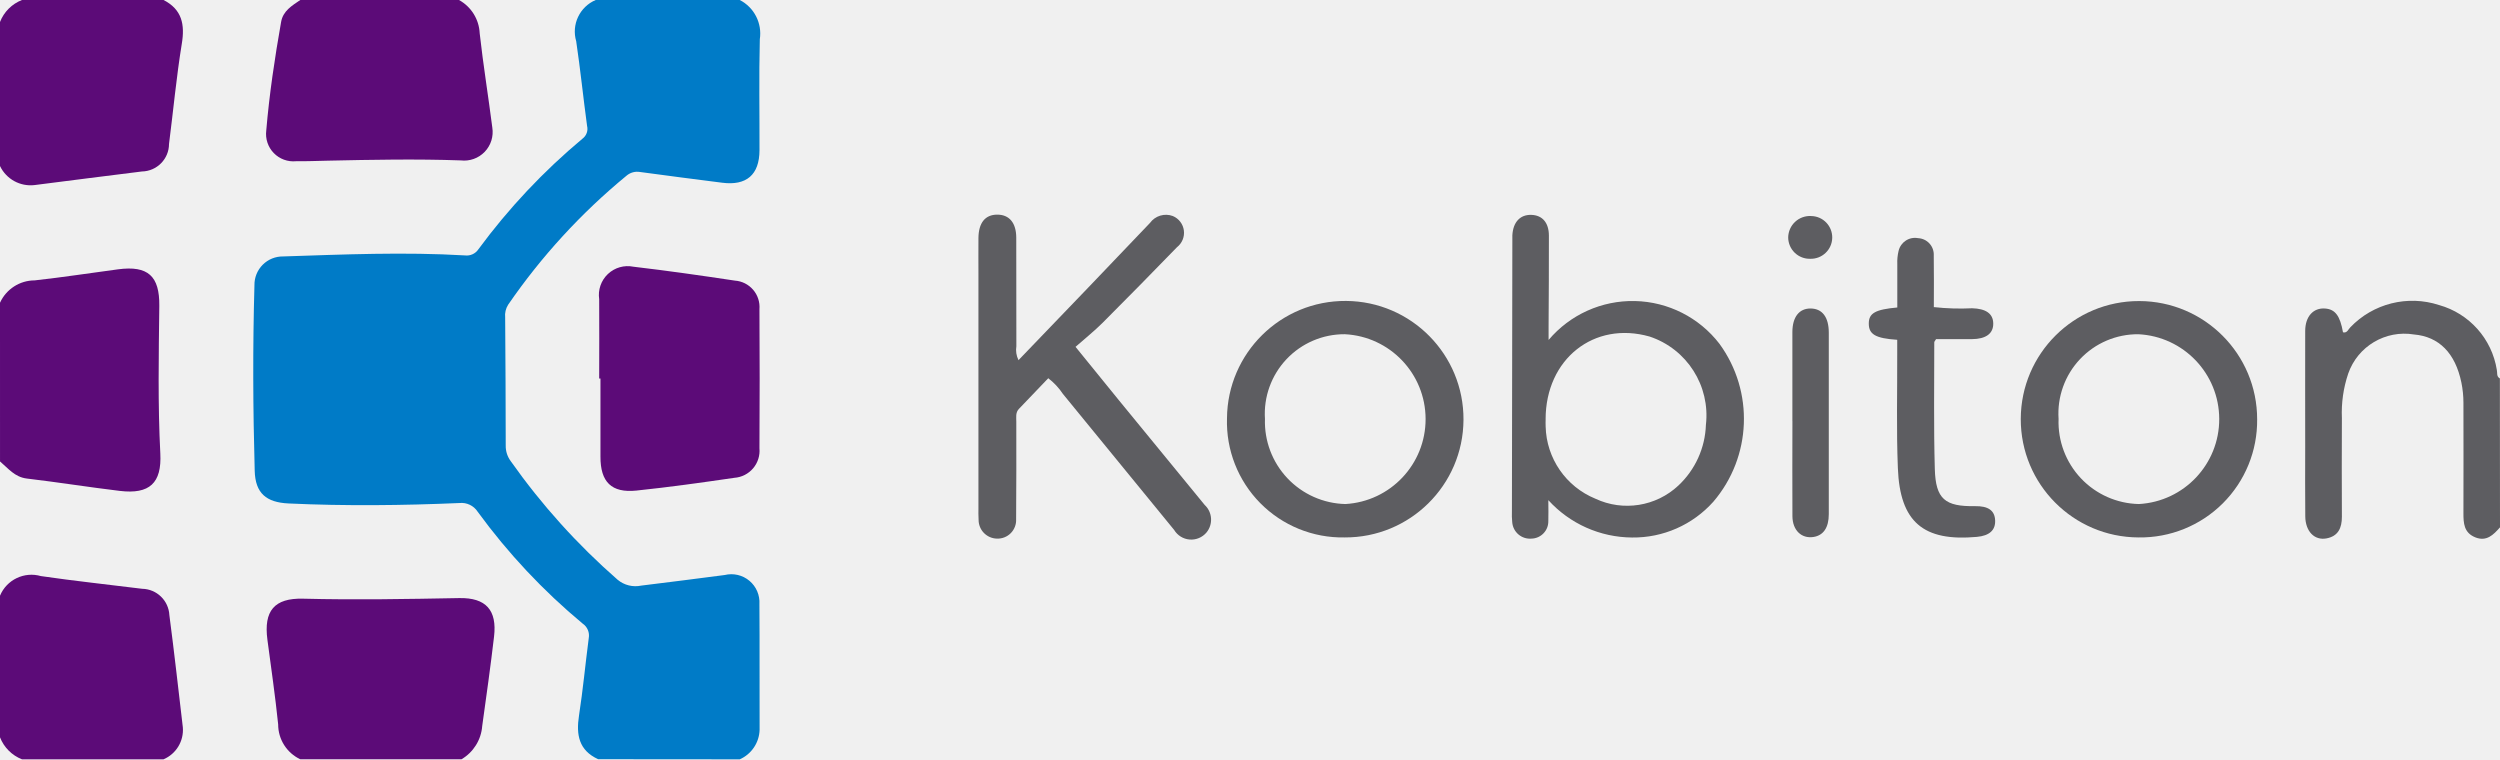
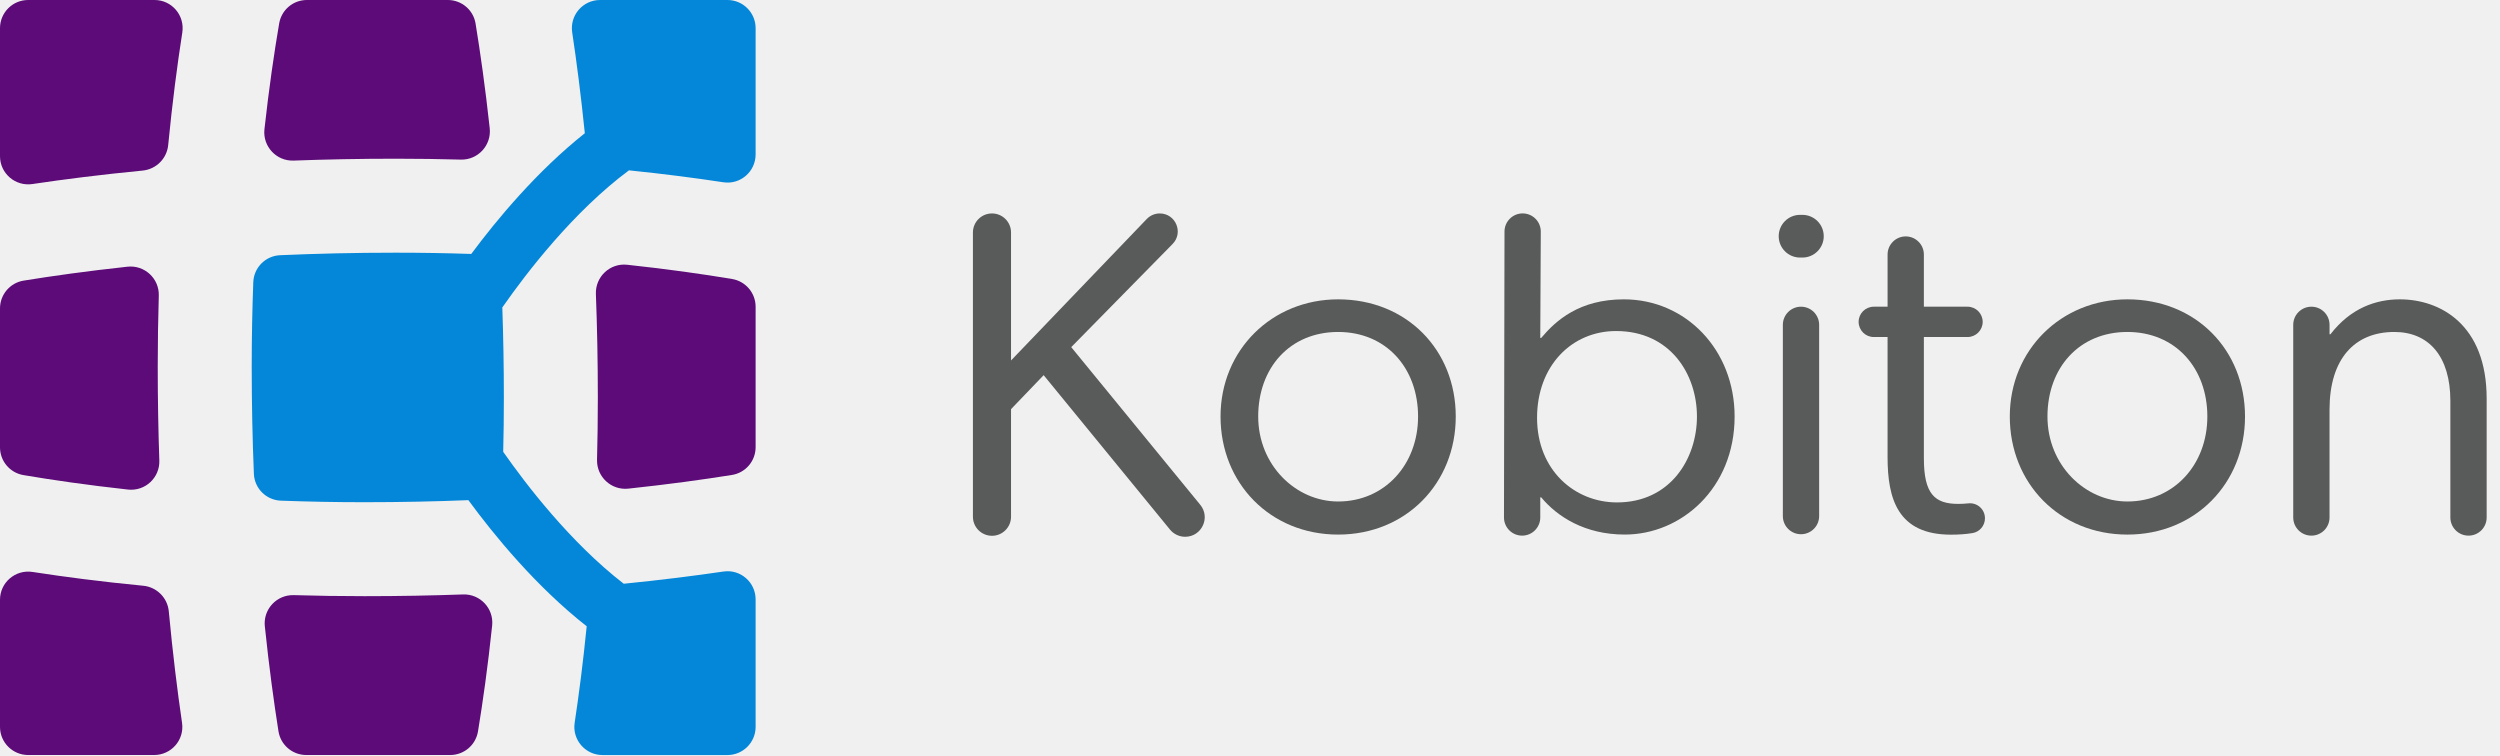
- <svg xmlns="http://www.w3.org/2000/svg" id="Component_18_1" data-name="Component 18 – 1" viewBox="0 0 163 49.505">
-   <path id="Path_46" data-name="Path 46" d="M126.216,49.5c-1.264-.578-1.441-1.6-1.248-2.845.258-1.675.415-3.365.635-5.046a.942.942,0,0,0-.4-.953,40.557,40.557,0,0,1-6.842-7.292,1.256,1.256,0,0,0-1.192-.566c-3.711.159-7.422.2-11.134.028-1.459-.068-2.171-.665-2.211-2.127-.113-4.031-.132-8.064-.017-12.1a1.845,1.845,0,0,1,1.875-1.879c3.949-.129,7.9-.3,11.85-.067a.915.915,0,0,0,.877-.4A41.336,41.336,0,0,1,125.2,9.037a.793.793,0,0,0,.294-.831c-.249-1.838-.437-3.684-.709-5.518A2.234,2.234,0,0,1,126.057,0h9.392a2.459,2.459,0,0,1,1.308,2.56c-.062,2.412-.013,4.826-.021,7.239-.006,1.6-.853,2.321-2.438,2.114-1.785-.234-3.573-.451-5.357-.7a1.07,1.07,0,0,0-.877.244,40.854,40.854,0,0,0-7.716,8.411,1.294,1.294,0,0,0-.194.828c.018,2.784.036,5.568.036,8.353a1.653,1.653,0,0,0,.334,1.028,43.827,43.827,0,0,0,6.959,7.72,1.815,1.815,0,0,0,1.545.384c1.813-.228,3.628-.447,5.439-.69a1.834,1.834,0,0,1,2.264,1.9c.021,2.731,0,5.463.012,8.194a2.173,2.173,0,0,1-1.293,1.923Z" transform="translate(-87.217)" fill="#007bc7" />
-   <path id="Path_47" data-name="Path 47" d="M111.41,255.478a2.51,2.51,0,0,1-1.443-2.274c-.189-1.843-.457-3.679-.7-5.516-.252-1.889.449-2.729,2.327-2.681,3.393.086,6.785.025,10.177-.039,1.75-.033,2.474.79,2.272,2.509-.228,1.946-.5,3.886-.771,5.827a2.754,2.754,0,0,1-1.355,2.175Z" transform="translate(-91.831 -205.973)" fill="#5c0b78" />
-   <path id="Path_48" data-name="Path 48" d="M121.571,0a2.611,2.611,0,0,1,1.35,2.172c.228,2.052.562,4.092.822,6.141a1.862,1.862,0,0,1-2.061,2.145c-2.89-.1-5.778-.046-8.666.018-.689.015-1.379.043-2.067.036a1.784,1.784,0,0,1-1.944-2c.2-2.376.554-4.734.968-7.082C110.1.705,110.685.369,111.224,0Z" transform="translate(-91.645)" fill="#5c0b78" />
-   <path id="Path_49" data-name="Path 49" d="M0,112.218a2.488,2.488,0,0,1,2.262-1.458c1.816-.2,3.623-.48,5.435-.721,1.953-.259,2.713.437,2.69,2.389-.038,3.207-.1,6.415.066,9.622.1,1.924-.7,2.669-2.639,2.436-2.024-.243-4.039-.566-6.064-.806-.793-.094-1.217-.667-1.749-1.116Z" transform="translate(0 -92.479)" fill="#5c0b78" />
-   <path id="Path_50" data-name="Path 50" d="M10.665,0c1.2.622,1.4,1.591,1.187,2.862C11.5,5.023,11.3,7.21,11.02,9.385a1.8,1.8,0,0,1-1.764,1.795c-2.331.3-4.666.577-7,.886A2.209,2.209,0,0,1,0,10.824V1.433A2.518,2.518,0,0,1,1.433,0Z" fill="#5c0b78" />
-   <path id="Path_51" data-name="Path 51" d="M0,236.979A2.222,2.222,0,0,1,2.668,235.7c2.2.321,4.4.552,6.6.828a1.809,1.809,0,0,1,1.775,1.716c.32,2.435.59,4.877.878,7.317a2.082,2.082,0,0,1-1.261,2.086H1.433A2.53,2.53,0,0,1,0,246.211Z" transform="translate(0 -198.139)" fill="#5c0b78" />
-   <path id="Path_52" data-name="Path 52" d="M956.881,138.033c-.431.488-.88.95-1.618.649s-.769-.925-.766-1.591c.01-2.387,0-4.773,0-7.16a6.571,6.571,0,0,0-.134-1.341c-.395-1.91-1.449-2.99-3.089-3.132a3.876,3.876,0,0,0-4.29,2.551,8,8,0,0,0-.412,2.9q-.015,3.222,0,6.444c0,.723-.245,1.257-1,1.4-.784.15-1.375-.453-1.387-1.429-.018-1.511-.005-3.023-.005-4.535,0-2.519-.008-5.038,0-7.558,0-.949.531-1.521,1.293-1.466.66.047.979.467,1.171,1.552.274.065.342-.195.476-.325a5.6,5.6,0,0,1,5.788-1.453,5.245,5.245,0,0,1,3.765,4.222c.046.191-.037.44.2.564Z" transform="translate(-793.881 -103.65)" fill="#5d5d61" />
-   <path id="Path_53" data-name="Path 53" d="M245.406,116.433c0-1.723.014-3.447,0-5.17a1.88,1.88,0,0,1,2.235-2.12c2.21.259,4.414.575,6.614.906a1.727,1.727,0,0,1,1.6,1.861q.028,4.536,0,9.072a1.767,1.767,0,0,1-1.633,1.924c-2.124.31-4.251.609-6.385.832-1.635.17-2.354-.566-2.348-2.212.006-1.7,0-3.4,0-5.093h-.083" transform="translate(-206.339 -91.753)" fill="#5c0b78" />
-   <path id="Path_54" data-name="Path 54" d="M621.641,106.6c0,.584.017.969,0,1.352a1.125,1.125,0,0,1-1.1,1.149,1.16,1.16,0,0,1-1.254-1.073,4.977,4.977,0,0,1-.02-.715q.013-8.753.028-17.506c0-.159,0-.318,0-.477.046-.868.509-1.363,1.246-1.337.706.025,1.133.5,1.137,1.35.008,1.963-.012,3.926-.02,5.888,0,.232,0,.464,0,.918A7.159,7.159,0,0,1,632.8,96.4a8.309,8.309,0,0,1-.4,10.295,6.989,6.989,0,0,1-5.3,2.334,7.439,7.439,0,0,1-5.456-2.433m-.178-5.285c0,.159-.012.319,0,.477a5.22,5.22,0,0,0,3.245,4.711,4.884,4.884,0,0,0,5.413-.862,5.679,5.679,0,0,0,1.791-3.953,5.413,5.413,0,0,0-3.668-5.757c-3.628-1.034-6.778,1.464-6.783,5.384" transform="translate(-520.69 -73.983)" fill="#5d5d61" />
-   <path id="Path_55" data-name="Path 55" d="M403.349,97.431c1.561-1.624,3.065-3.187,4.566-4.752q2.009-2.094,4.012-4.2a1.286,1.286,0,0,1,1.489-.45,1.186,1.186,0,0,1,.274,2.03q-2.407,2.484-4.852,4.932c-.542.541-1.145,1.02-1.765,1.568,1.031,1.27,1.925,2.377,2.825,3.479q2.793,3.417,5.594,6.827a1.314,1.314,0,0,1,.117,1.8,1.3,1.3,0,0,1-2.107-.169q-3.629-4.428-7.249-8.864a4.284,4.284,0,0,0-.958-1.028q-.959,1.006-1.913,2c-.232.242-.17.545-.171.83,0,2.121.009,4.242-.012,6.363a1.207,1.207,0,0,1-1.247,1.265,1.224,1.224,0,0,1-1.2-1.229c-.019-.264-.01-.53-.01-.795q0-7.556,0-15.112c0-.822-.007-1.644,0-2.466.011-.991.441-1.52,1.222-1.522s1.241.524,1.244,1.5c.006,2.36,0,4.719.007,7.079a1.5,1.5,0,0,0,.135.9" transform="translate(-336.948 -73.944)" fill="#5d5d61" />
-   <path id="Path_56" data-name="Path 56" d="M835.449,138.723a7.706,7.706,0,1,1,7.736-7.7,7.618,7.618,0,0,1-7.736,7.7m.028-2.178a5.543,5.543,0,0,0-.039-11.071,5.175,5.175,0,0,0-5.2,5.521,5.353,5.353,0,0,0,5.24,5.55" transform="translate(-696.019 -103.682)" fill="#5d5d61" />
-   <path id="Path_57" data-name="Path 57" d="M502.576,130.955a7.71,7.71,0,1,1,7.667,7.768,7.531,7.531,0,0,1-7.667-7.768m7.721,5.59a5.544,5.544,0,0,0-.038-11.072,5.19,5.19,0,0,0-5.208,5.52,5.374,5.374,0,0,0,5.246,5.552" transform="translate(-422.576 -103.682)" fill="#5d5d61" />
-   <path id="Path_58" data-name="Path 58" d="M767.316,104.117c-1.425-.093-1.863-.36-1.859-1.062,0-.671.417-.915,1.859-1.045,0-.932-.006-1.878,0-2.823a3.148,3.148,0,0,1,.083-.864,1.1,1.1,0,0,1,1.276-.833,1.074,1.074,0,0,1,1.018,1.128c.019,1.109.005,2.218.005,3.367a15.691,15.691,0,0,0,2.5.076c.89.025,1.36.347,1.374.979.015.666-.472,1.03-1.4,1.034-.79,0-1.58,0-2.329,0-.067.116-.116.16-.116.2,0,2.757-.043,5.515.035,8.27.055,1.96.667,2.451,2.623,2.419.861-.014,1.28.281,1.31.922s-.366,1.007-1.192,1.082c-3.485.315-5.015-.965-5.15-4.479-.1-2.489-.034-4.984-.042-7.476,0-.286,0-.571,0-.9" transform="translate(-643.612 -81.962)" fill="#5d5d61" />
-   <path id="Path_59" data-name="Path 59" d="M734.142,133.692c0-1.934,0-3.869,0-5.8,0-.99.45-1.553,1.2-1.541s1.173.564,1.174,1.569q0,5.922,0,11.844c0,.875-.354,1.385-1,1.484-.779.119-1.364-.433-1.371-1.354-.015-2.067,0-4.134,0-6.2" transform="translate(-617.279 -106.237)" fill="#5d5d61" />
-   <path id="Path_60" data-name="Path 60" d="M733.9,91.3a1.4,1.4,0,0,1-1.44-1.387,1.418,1.418,0,0,1,1.516-1.4A1.394,1.394,0,1,1,733.9,91.3" transform="translate(-615.87 -74.427)" fill="#5d5d61" />
+ <svg xmlns="http://www.w3.org/2000/svg" width="149" height="45" viewBox="0 0 149 45" fill="none">
+   <g clip-path="url(#clip0_213_3344)">
+     <path d="M9.401 21.843C9.401 20.385 9.424 18.977 9.464 17.62C9.495 16.598 8.615 15.785 7.597 15.895C5.174 16.158 3.1 16.45 1.408 16.725C0.594 16.857 0 17.559 0 18.384V26.659C0 27.48 0.589 28.179 1.398 28.316C3.103 28.605 5.194 28.911 7.63 29.178C8.65 29.29 9.531 28.472 9.496 27.447C9.435 25.667 9.401 23.797 9.401 21.842L9.401 21.843Z" fill="#5C0B78" />
+     <path d="M29.187 7.641C28.92 5.191 28.622 3.1 28.344 1.404C28.212 0.592 27.511 0 26.689 0H18.29C17.472 0 16.777 0.587 16.639 1.394C16.346 3.109 16.034 5.227 15.761 7.701C15.649 8.724 16.471 9.61 17.5 9.571C19.425 9.5 21.456 9.459 23.59 9.459C24.924 9.459 26.216 9.478 27.466 9.512C28.488 9.54 29.298 8.657 29.187 7.641V7.641Z" fill="#5C0B78" />
+     <path d="M45.035 26.649V18.285C45.035 17.463 44.442 16.763 43.631 16.628C41.907 16.34 39.81 16.04 37.378 15.779C36.355 15.67 35.477 16.494 35.515 17.522C35.589 19.476 35.631 21.539 35.631 23.709C35.631 24.978 35.614 26.209 35.583 27.401C35.557 28.421 36.433 29.231 37.447 29.123C39.849 28.867 41.918 28.58 43.621 28.308C44.438 28.178 45.035 27.476 45.035 26.649H45.035Z" fill="#5C0B78" />
+     <path d="M15.784 37.33C16.037 39.76 16.324 41.855 16.597 43.583C16.726 44.4 17.429 44.999 18.256 44.999H26.83C27.653 44.999 28.354 44.406 28.488 43.593C28.775 41.849 29.075 39.734 29.332 37.286C29.44 36.269 28.622 35.393 27.599 35.429C25.738 35.495 23.777 35.532 21.722 35.532C20.267 35.532 18.862 35.51 17.509 35.47C16.489 35.44 15.677 36.315 15.783 37.33L15.784 37.33Z" fill="#5C0B78" />
+     <path d="M8.541 34.911C6.025 34.668 3.814 34.378 1.939 34.088C0.92 33.93 0 34.715 0 35.747V43.32C0 44.248 0.752 44.999 1.68 44.999H9.186C10.21 44.999 10.998 44.097 10.85 43.084C10.573 41.189 10.297 38.966 10.06 36.437C9.985 35.631 9.345 34.989 8.54 34.911H8.541Z" fill="#5C0B78" />
+     <path d="M10.024 8.647C10.273 6.085 10.569 3.838 10.865 1.941C11.024 0.921 10.243 0 9.21 0H1.678C0.751 0 0 0.752 0 1.68V9.308C0 10.336 0.913 11.12 1.93 10.969C3.793 10.69 5.993 10.41 8.504 10.166C9.307 10.088 9.947 9.449 10.024 8.647V8.647Z" fill="#5C0B78" />
+     <path d="M43.109 10.863C41.474 10.614 39.594 10.368 37.486 10.152C34.159 12.624 31.361 16.291 30.003 18.232C29.983 18.262 29.961 18.291 29.938 18.319C29.997 20.032 30.03 21.829 30.03 23.709C30.03 24.812 30.017 25.886 29.991 26.929C29.996 26.935 30 26.941 30.004 26.947C31.319 28.827 33.985 32.326 37.175 34.791C39.417 34.567 41.404 34.315 43.117 34.063C44.131 33.914 45.035 34.701 45.035 35.726V43.321C45.035 44.248 44.282 45.001 43.355 45.001H35.912C34.885 45.001 34.098 44.092 34.25 43.077C34.503 41.405 34.752 39.482 34.967 37.327C31.954 34.961 29.453 31.906 27.915 29.809C25.963 29.887 23.898 29.932 21.723 29.932C19.988 29.932 18.327 29.898 16.741 29.84C15.866 29.807 15.167 29.111 15.131 28.236C15.049 26.227 15.002 24.094 15.002 21.842C15.002 20.093 15.036 18.417 15.096 16.819C15.128 15.947 15.822 15.249 16.694 15.21C18.85 15.116 21.15 15.06 23.59 15.06C25.148 15.06 26.648 15.087 28.087 15.135C29.617 13.076 32.002 10.206 34.855 7.94C34.623 5.659 34.362 3.649 34.103 1.932C33.95 0.914 34.734 0 35.764 0H43.355C44.283 0 45.035 0.752 45.035 1.68V9.201C45.035 10.229 44.126 11.018 43.109 10.863Z" fill="#0487D9" />
+     <path d="M62.202 22.359C61.545 23.044 60.915 23.701 60.258 24.385V30.796C60.258 31.424 59.75 31.933 59.122 31.933C58.495 31.933 57.986 31.424 57.986 30.796V13.857C57.986 13.23 58.495 12.721 59.122 12.721C59.75 12.721 60.258 13.23 60.258 13.857V21.483L68.348 13.051C68.55 12.841 68.829 12.721 69.121 12.721C70.071 12.721 70.552 13.866 69.885 14.543L63.845 20.689L71.537 30.088C72.16 30.849 71.619 31.992 70.635 31.992C70.286 31.992 69.955 31.835 69.733 31.565L62.202 22.36V22.359Z" fill="#595A5A" />
+     <path d="M79.753 29.889C82.519 29.889 84.517 27.698 84.517 24.823C84.517 21.948 82.628 19.785 79.753 19.785C76.878 19.785 74.989 21.92 74.989 24.823C74.989 27.726 77.234 29.889 79.753 29.889ZM79.753 17.841C83.833 17.841 86.763 20.853 86.763 24.824C86.763 28.795 83.805 31.861 79.753 31.861C75.701 31.861 72.744 28.794 72.744 24.824C72.744 20.854 75.811 17.841 79.753 17.841Z" fill="#595A5A" />
+     <path d="M96.318 19.73C93.69 19.73 91.609 21.784 91.609 24.905C91.609 28.027 93.855 29.944 96.374 29.944C99.55 29.944 101.138 27.342 101.138 24.823C101.138 22.304 99.549 19.73 96.319 19.73H96.318ZM90.749 12.719C91.347 12.719 91.831 13.204 91.831 13.801L91.8 20.141H91.855C92.731 19.1 94.127 17.841 96.783 17.841C100.48 17.841 103.383 20.853 103.383 24.823C103.383 29.095 100.206 31.86 96.838 31.86C94.456 31.86 92.813 30.792 91.855 29.642H91.8V30.842C91.8 31.439 91.316 31.924 90.719 31.924C90.121 31.924 89.637 31.439 89.637 30.842L89.668 13.801C89.668 13.204 90.152 12.719 90.749 12.719Z" fill="#595A5A" />
+     <path d="M107.339 18.279C107.937 18.279 108.421 18.764 108.421 19.361V30.759C108.421 31.356 107.937 31.84 107.339 31.84C106.742 31.84 106.258 31.356 106.258 30.759V19.361C106.258 18.764 106.742 18.279 107.339 18.279ZM107.284 12.805H107.421C108.125 12.805 108.695 13.375 108.695 14.078C108.695 14.781 108.125 15.351 107.421 15.351H107.284C106.581 15.351 106.011 14.781 106.011 14.078C106.011 13.375 106.581 12.805 107.284 12.805Z" fill="#595A5A" />
+     <path d="M111.679 18.279H112.5V15.171C112.5 14.574 112.984 14.09 113.581 14.09C114.178 14.09 114.663 14.574 114.663 15.171V18.279H117.264C117.763 18.279 118.168 18.683 118.168 19.183C118.168 19.682 117.763 20.087 117.264 20.087H114.663V27.321C114.663 29.457 115.32 30.032 116.716 30.032C116.918 30.032 117.12 30.021 117.319 30C117.846 29.944 118.304 30.359 118.304 30.889C118.304 31.326 117.99 31.702 117.559 31.772C117.165 31.837 116.736 31.866 116.278 31.866C113.102 31.866 112.499 29.73 112.499 27.239V20.087H111.678C111.179 20.087 110.774 19.682 110.774 19.183C110.774 18.683 111.179 18.279 111.678 18.279H111.679Z" fill="#595A5A" />
+     <path d="M126.793 29.889C129.559 29.889 131.558 27.698 131.558 24.823C131.558 21.948 129.668 19.785 126.793 19.785C123.918 19.785 122.029 21.92 122.029 24.823C122.029 27.726 124.274 29.889 126.793 29.889ZM126.793 17.841C130.873 17.841 133.803 20.853 133.803 24.824C133.803 28.795 130.846 31.861 126.793 31.861C122.74 31.861 119.784 28.794 119.784 24.824C119.784 20.854 122.85 17.841 126.793 17.841Z" fill="#595A5A" />
+     <path d="M137.759 18.279C138.356 18.279 138.841 18.763 138.841 19.36V19.922H138.895C140.1 18.361 141.606 17.841 143.03 17.841C145.412 17.841 148.205 19.319 148.205 23.755V30.842C148.205 31.44 147.721 31.924 147.123 31.924C146.526 31.924 146.042 31.44 146.042 30.842V23.892C146.042 21.236 144.755 19.785 142.701 19.785C140.346 19.785 138.84 21.373 138.84 24.412V30.842C138.84 31.44 138.356 31.924 137.759 31.924C137.161 31.924 136.677 31.44 136.677 30.842V19.36C136.677 18.763 137.161 18.279 137.759 18.279H137.759Z" fill="#595A5A" />
+   </g>
+   <defs>
+     <clipPath id="clip0_213_3344">
+       <rect width="148.205" height="45" fill="white" />
+     </clipPath>
+   </defs>
</svg>
